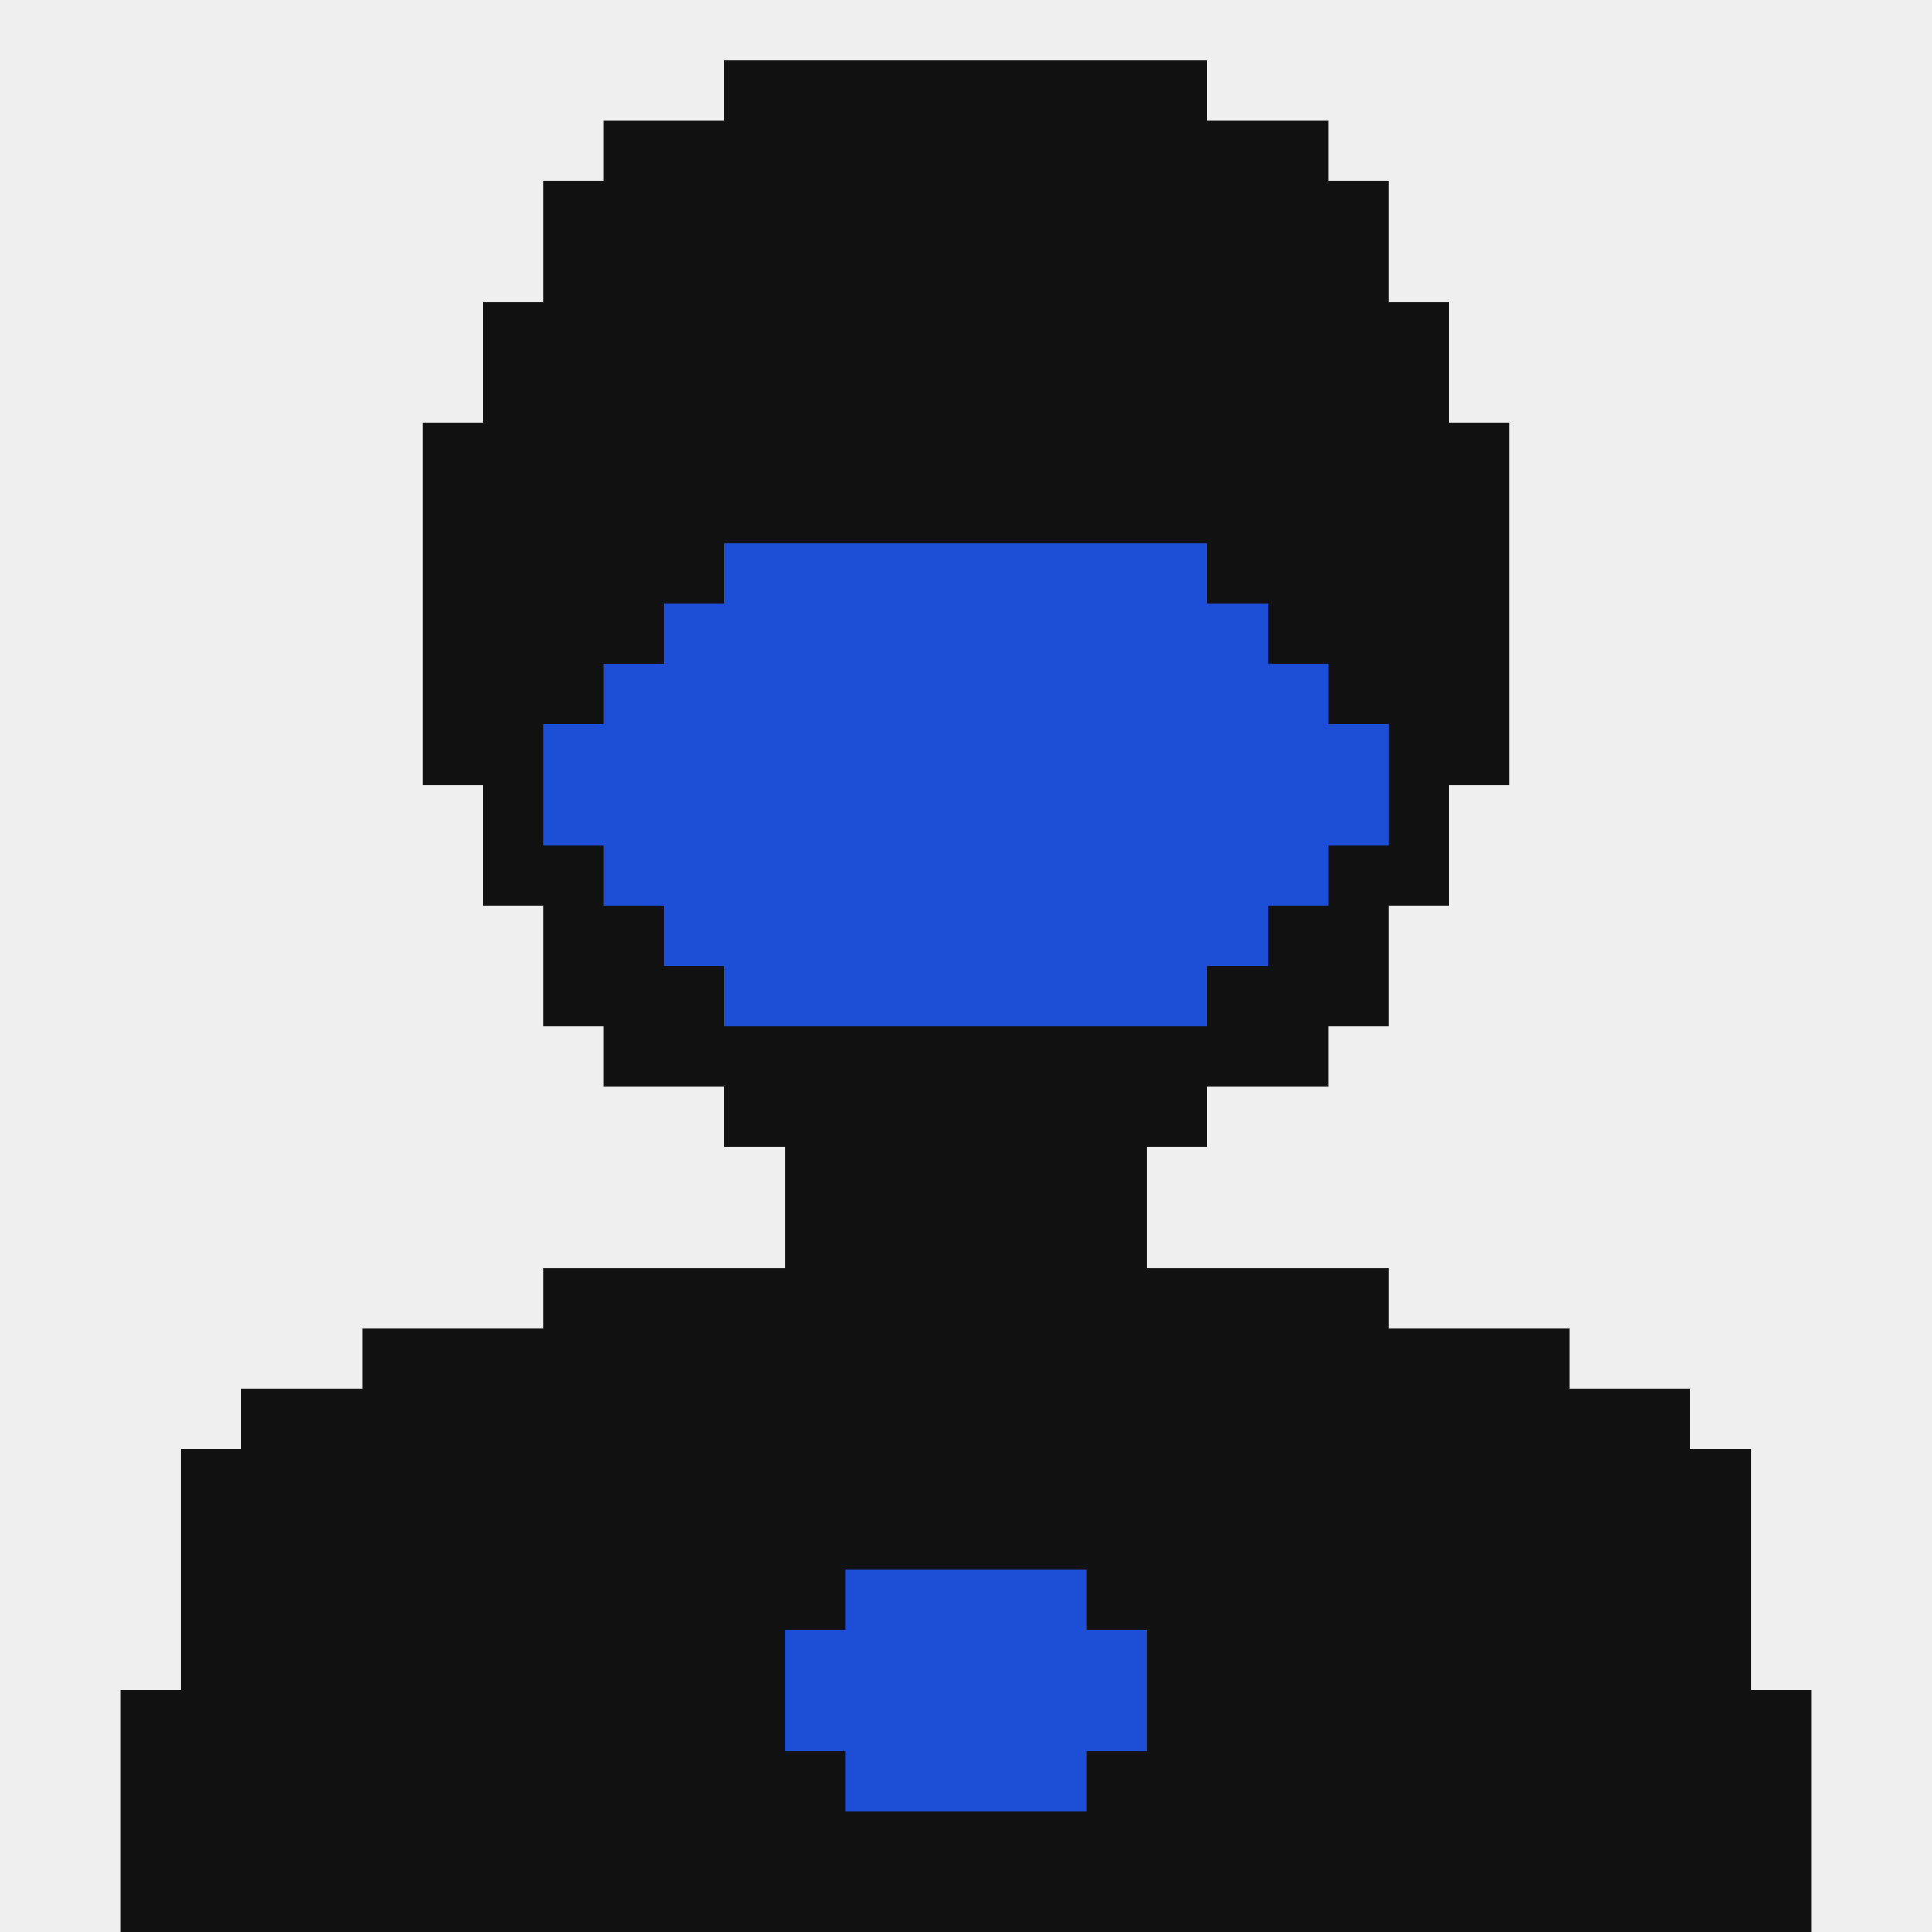
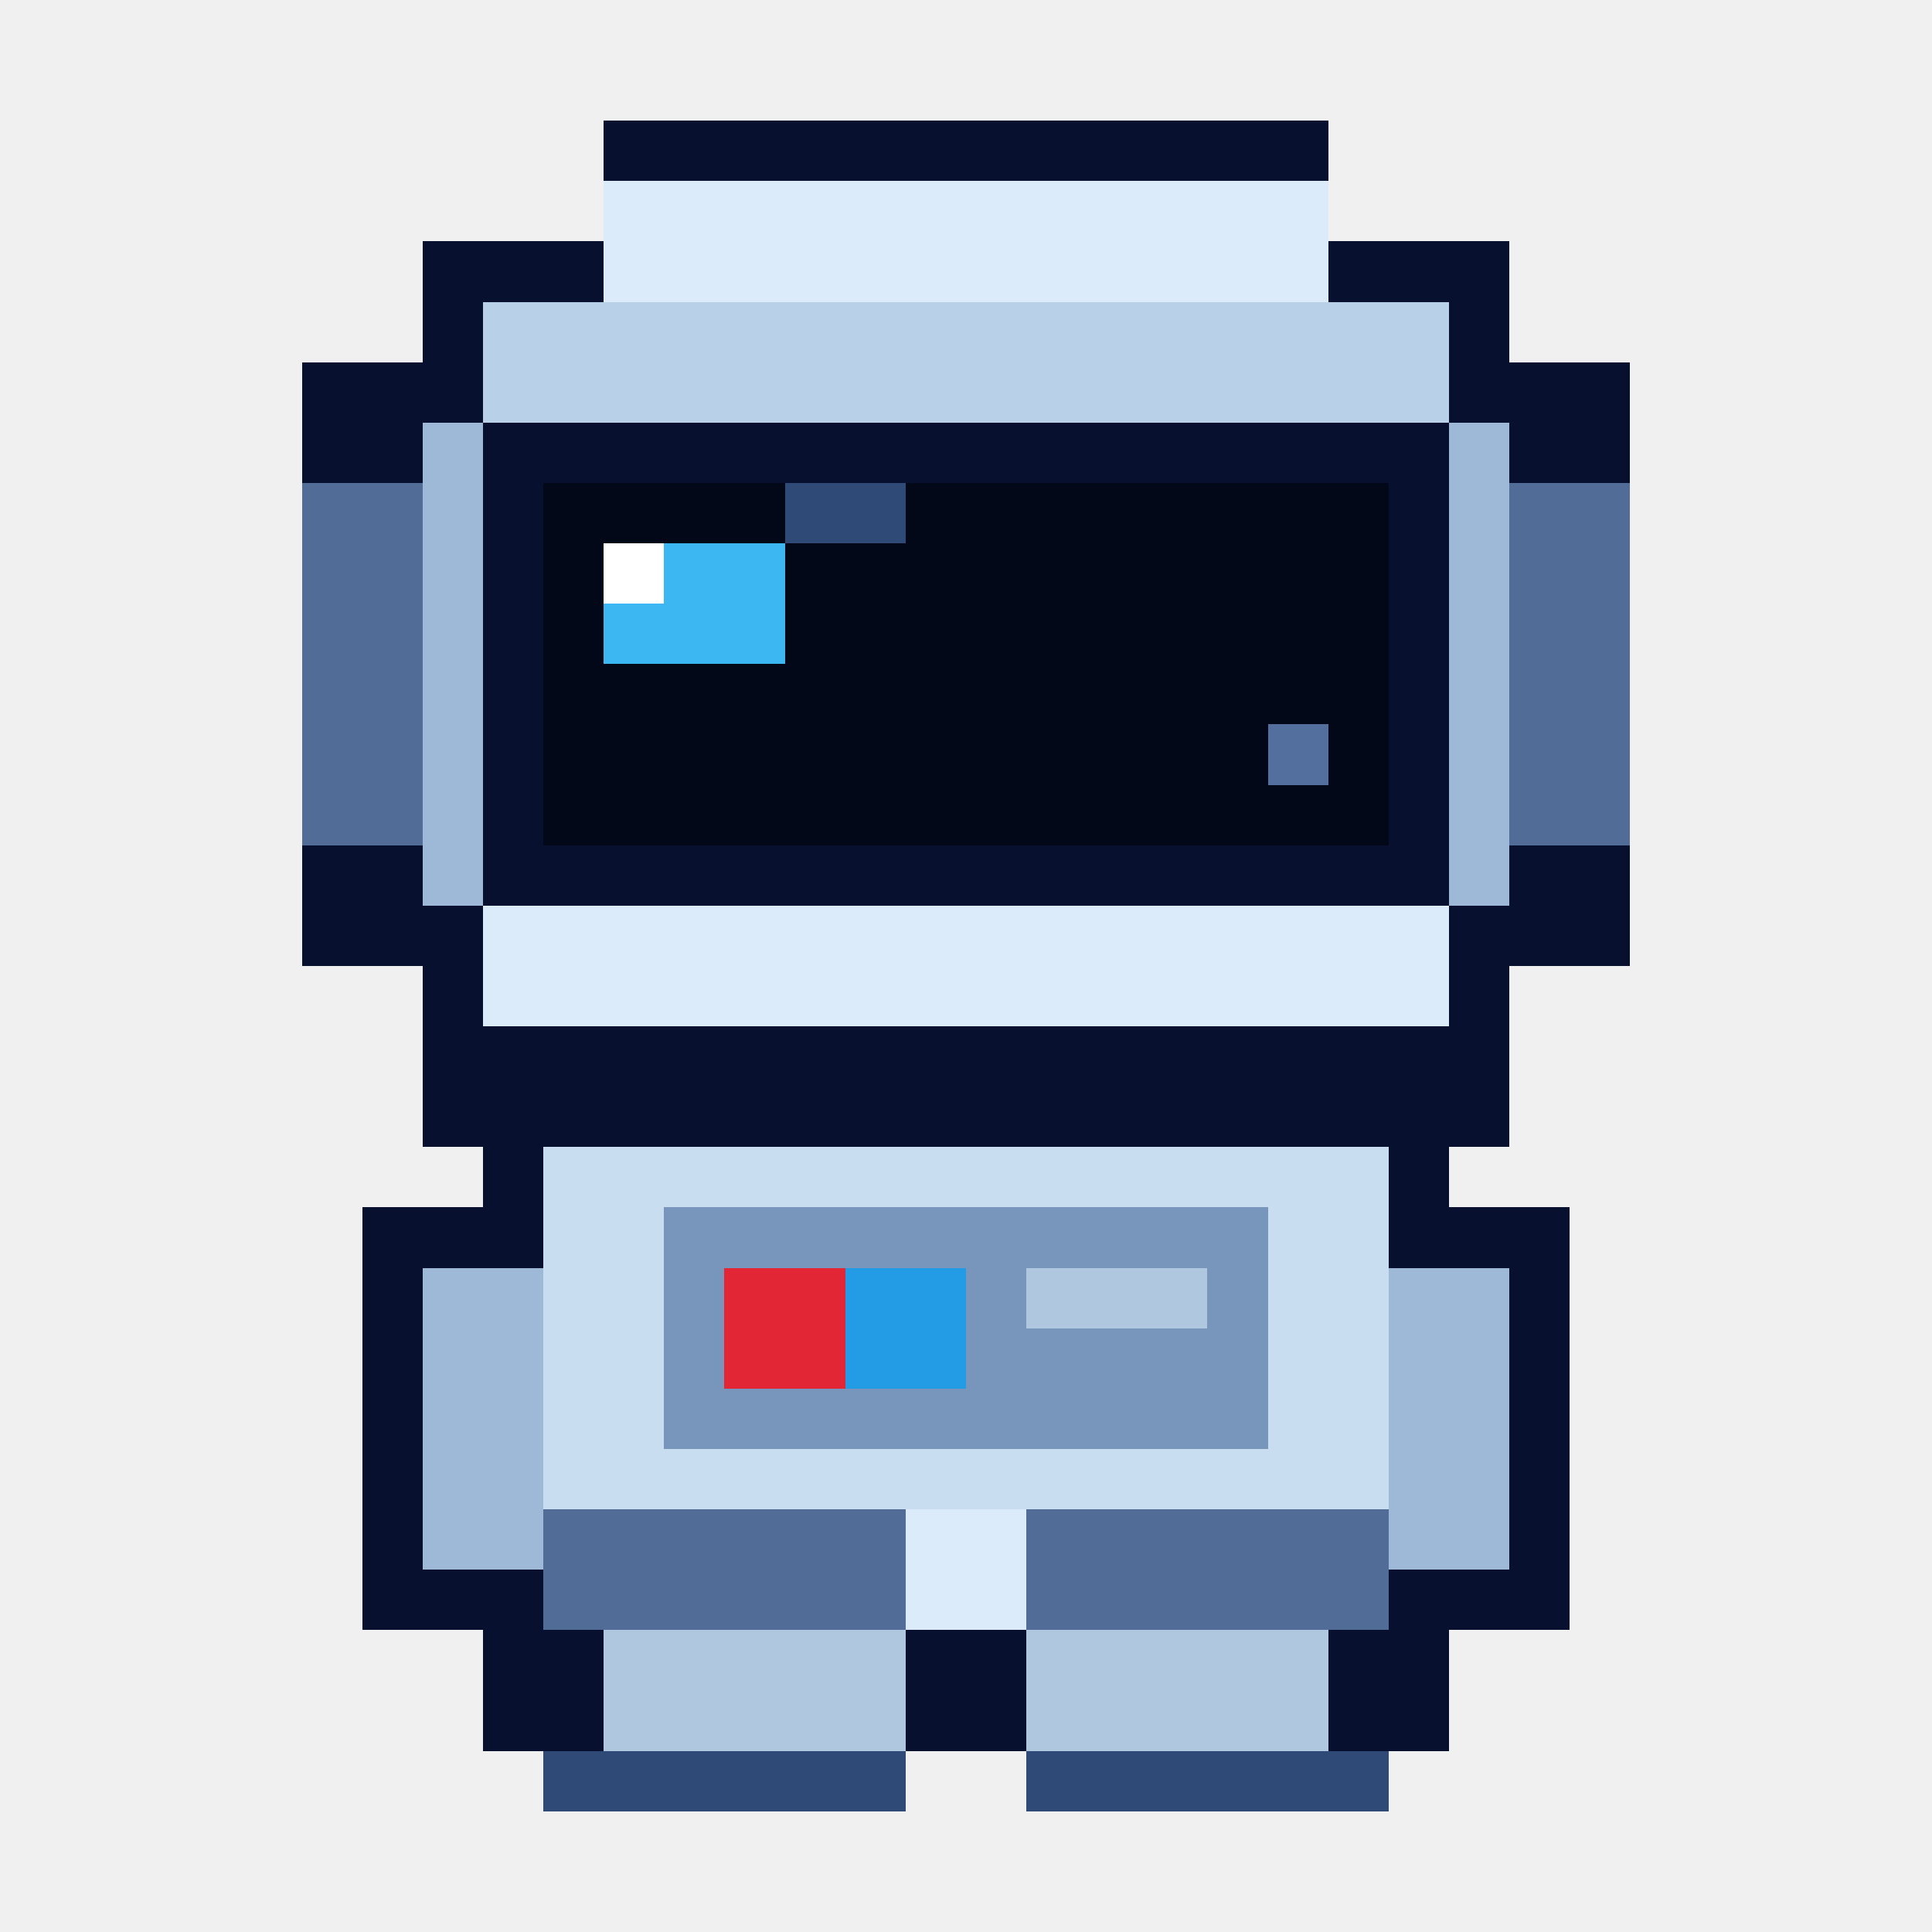
<svg xmlns="http://www.w3.org/2000/svg" viewBox="0 0 32 32" width="32" height="32" shape-rendering="crispEdges" role="img" aria-label="Órbita">
-   <rect x="12" y="1" width="1" height="1" fill="#111111" />
-   <rect x="13" y="1" width="1" height="1" fill="#111111" />
-   <rect x="14" y="1" width="1" height="1" fill="#111111" />
-   <rect x="15" y="1" width="1" height="1" fill="#111111" />
-   <rect x="16" y="1" width="1" height="1" fill="#111111" />
-   <rect x="17" y="1" width="1" height="1" fill="#111111" />
-   <rect x="18" y="1" width="1" height="1" fill="#111111" />
-   <rect x="19" y="1" width="1" height="1" fill="#111111" />
-   <rect x="10" y="2" width="1" height="1" fill="#111111" />
-   <rect x="11" y="2" width="1" height="1" fill="#111111" />
-   <rect x="12" y="2" width="1" height="1" fill="#111111" />
-   <rect x="13" y="2" width="1" height="1" fill="#111111" />
-   <rect x="14" y="2" width="1" height="1" fill="#111111" />
-   <rect x="15" y="2" width="1" height="1" fill="#111111" />
-   <rect x="16" y="2" width="1" height="1" fill="#111111" />
-   <rect x="17" y="2" width="1" height="1" fill="#111111" />
-   <rect x="18" y="2" width="1" height="1" fill="#111111" />
-   <rect x="19" y="2" width="1" height="1" fill="#111111" />
-   <rect x="20" y="2" width="1" height="1" fill="#111111" />
-   <rect x="21" y="2" width="1" height="1" fill="#111111" />
-   <rect x="9" y="3" width="1" height="1" fill="#111111" />
-   <rect x="10" y="3" width="1" height="1" fill="#111111" />
-   <rect x="11" y="3" width="1" height="1" fill="#111111" />
-   <rect x="12" y="3" width="1" height="1" fill="#111111" />
-   <rect x="13" y="3" width="1" height="1" fill="#111111" />
-   <rect x="14" y="3" width="1" height="1" fill="#111111" />
-   <rect x="15" y="3" width="1" height="1" fill="#111111" />
-   <rect x="16" y="3" width="1" height="1" fill="#111111" />
-   <rect x="17" y="3" width="1" height="1" fill="#111111" />
-   <rect x="18" y="3" width="1" height="1" fill="#111111" />
-   <rect x="19" y="3" width="1" height="1" fill="#111111" />
-   <rect x="20" y="3" width="1" height="1" fill="#111111" />
-   <rect x="21" y="3" width="1" height="1" fill="#111111" />
-   <rect x="22" y="3" width="1" height="1" fill="#111111" />
-   <rect x="9" y="4" width="1" height="1" fill="#111111" />
-   <rect x="10" y="4" width="1" height="1" fill="#111111" />
-   <rect x="11" y="4" width="1" height="1" fill="#111111" />
-   <rect x="12" y="4" width="1" height="1" fill="#111111" />
-   <rect x="13" y="4" width="1" height="1" fill="#111111" />
-   <rect x="14" y="4" width="1" height="1" fill="#111111" />
-   <rect x="15" y="4" width="1" height="1" fill="#111111" />
-   <rect x="16" y="4" width="1" height="1" fill="#111111" />
-   <rect x="17" y="4" width="1" height="1" fill="#111111" />
-   <rect x="18" y="4" width="1" height="1" fill="#111111" />
-   <rect x="19" y="4" width="1" height="1" fill="#111111" />
-   <rect x="20" y="4" width="1" height="1" fill="#111111" />
-   <rect x="21" y="4" width="1" height="1" fill="#111111" />
-   <rect x="22" y="4" width="1" height="1" fill="#111111" />
-   <rect x="8" y="5" width="1" height="1" fill="#111111" />
-   <rect x="9" y="5" width="1" height="1" fill="#111111" />
-   <rect x="10" y="5" width="1" height="1" fill="#111111" />
-   <rect x="11" y="5" width="1" height="1" fill="#111111" />
-   <rect x="12" y="5" width="1" height="1" fill="#111111" />
-   <rect x="13" y="5" width="1" height="1" fill="#111111" />
-   <rect x="14" y="5" width="1" height="1" fill="#111111" />
-   <rect x="15" y="5" width="1" height="1" fill="#111111" />
-   <rect x="16" y="5" width="1" height="1" fill="#111111" />
-   <rect x="17" y="5" width="1" height="1" fill="#111111" />
-   <rect x="18" y="5" width="1" height="1" fill="#111111" />
-   <rect x="19" y="5" width="1" height="1" fill="#111111" />
-   <rect x="20" y="5" width="1" height="1" fill="#111111" />
-   <rect x="21" y="5" width="1" height="1" fill="#111111" />
-   <rect x="22" y="5" width="1" height="1" fill="#111111" />
-   <rect x="23" y="5" width="1" height="1" fill="#111111" />
-   <rect x="8" y="6" width="1" height="1" fill="#111111" />
-   <rect x="9" y="6" width="1" height="1" fill="#111111" />
-   <rect x="10" y="6" width="1" height="1" fill="#111111" />
-   <rect x="11" y="6" width="1" height="1" fill="#111111" />
-   <rect x="12" y="6" width="1" height="1" fill="#111111" />
-   <rect x="13" y="6" width="1" height="1" fill="#111111" />
-   <rect x="14" y="6" width="1" height="1" fill="#111111" />
-   <rect x="15" y="6" width="1" height="1" fill="#111111" />
-   <rect x="16" y="6" width="1" height="1" fill="#111111" />
-   <rect x="17" y="6" width="1" height="1" fill="#111111" />
-   <rect x="18" y="6" width="1" height="1" fill="#111111" />
-   <rect x="19" y="6" width="1" height="1" fill="#111111" />
-   <rect x="20" y="6" width="1" height="1" fill="#111111" />
-   <rect x="21" y="6" width="1" height="1" fill="#111111" />
-   <rect x="22" y="6" width="1" height="1" fill="#111111" />
-   <rect x="23" y="6" width="1" height="1" fill="#111111" />
-   <rect x="7" y="7" width="1" height="1" fill="#111111" />
-   <rect x="8" y="7" width="1" height="1" fill="#111111" />
-   <rect x="9" y="7" width="1" height="1" fill="#111111" />
-   <rect x="10" y="7" width="1" height="1" fill="#111111" />
-   <rect x="11" y="7" width="1" height="1" fill="#111111" />
-   <rect x="12" y="7" width="1" height="1" fill="#111111" />
-   <rect x="13" y="7" width="1" height="1" fill="#111111" />
-   <rect x="14" y="7" width="1" height="1" fill="#111111" />
-   <rect x="15" y="7" width="1" height="1" fill="#111111" />
-   <rect x="16" y="7" width="1" height="1" fill="#111111" />
-   <rect x="17" y="7" width="1" height="1" fill="#111111" />
-   <rect x="18" y="7" width="1" height="1" fill="#111111" />
-   <rect x="19" y="7" width="1" height="1" fill="#111111" />
-   <rect x="20" y="7" width="1" height="1" fill="#111111" />
-   <rect x="21" y="7" width="1" height="1" fill="#111111" />
-   <rect x="22" y="7" width="1" height="1" fill="#111111" />
-   <rect x="23" y="7" width="1" height="1" fill="#111111" />
-   <rect x="24" y="7" width="1" height="1" fill="#111111" />
-   <rect x="7" y="8" width="1" height="1" fill="#111111" />
-   <rect x="8" y="8" width="1" height="1" fill="#111111" />
-   <rect x="9" y="8" width="1" height="1" fill="#111111" />
-   <rect x="10" y="8" width="1" height="1" fill="#111111" />
-   <rect x="11" y="8" width="1" height="1" fill="#111111" />
-   <rect x="12" y="8" width="1" height="1" fill="#111111" />
-   <rect x="13" y="8" width="1" height="1" fill="#111111" />
-   <rect x="14" y="8" width="1" height="1" fill="#111111" />
-   <rect x="15" y="8" width="1" height="1" fill="#111111" />
-   <rect x="16" y="8" width="1" height="1" fill="#111111" />
-   <rect x="17" y="8" width="1" height="1" fill="#111111" />
-   <rect x="18" y="8" width="1" height="1" fill="#111111" />
-   <rect x="19" y="8" width="1" height="1" fill="#111111" />
-   <rect x="20" y="8" width="1" height="1" fill="#111111" />
-   <rect x="21" y="8" width="1" height="1" fill="#111111" />
-   <rect x="22" y="8" width="1" height="1" fill="#111111" />
-   <rect x="23" y="8" width="1" height="1" fill="#111111" />
-   <rect x="24" y="8" width="1" height="1" fill="#111111" />
-   <rect x="7" y="9" width="1" height="1" fill="#111111" />
-   <rect x="8" y="9" width="1" height="1" fill="#111111" />
-   <rect x="9" y="9" width="1" height="1" fill="#111111" />
-   <rect x="10" y="9" width="1" height="1" fill="#111111" />
-   <rect x="11" y="9" width="1" height="1" fill="#111111" />
-   <rect x="12" y="9" width="1" height="1" fill="#1d4ed8" />
-   <rect x="13" y="9" width="1" height="1" fill="#1d4ed8" />
-   <rect x="14" y="9" width="1" height="1" fill="#1d4ed8" />
-   <rect x="15" y="9" width="1" height="1" fill="#1d4ed8" />
-   <rect x="16" y="9" width="1" height="1" fill="#1d4ed8" />
-   <rect x="17" y="9" width="1" height="1" fill="#1d4ed8" />
-   <rect x="18" y="9" width="1" height="1" fill="#1d4ed8" />
-   <rect x="19" y="9" width="1" height="1" fill="#1d4ed8" />
-   <rect x="20" y="9" width="1" height="1" fill="#111111" />
-   <rect x="21" y="9" width="1" height="1" fill="#111111" />
-   <rect x="22" y="9" width="1" height="1" fill="#111111" />
-   <rect x="23" y="9" width="1" height="1" fill="#111111" />
-   <rect x="24" y="9" width="1" height="1" fill="#111111" />
-   <rect x="7" y="10" width="1" height="1" fill="#111111" />
-   <rect x="8" y="10" width="1" height="1" fill="#111111" />
-   <rect x="9" y="10" width="1" height="1" fill="#111111" />
-   <rect x="10" y="10" width="1" height="1" fill="#111111" />
-   <rect x="11" y="10" width="1" height="1" fill="#1d4ed8" />
-   <rect x="12" y="10" width="1" height="1" fill="#1d4ed8" />
-   <rect x="13" y="10" width="1" height="1" fill="#1d4ed8" />
-   <rect x="14" y="10" width="1" height="1" fill="#1d4ed8" />
-   <rect x="15" y="10" width="1" height="1" fill="#1d4ed8" />
-   <rect x="16" y="10" width="1" height="1" fill="#1d4ed8" />
-   <rect x="17" y="10" width="1" height="1" fill="#1d4ed8" />
-   <rect x="18" y="10" width="1" height="1" fill="#1d4ed8" />
-   <rect x="19" y="10" width="1" height="1" fill="#1d4ed8" />
-   <rect x="20" y="10" width="1" height="1" fill="#1d4ed8" />
-   <rect x="21" y="10" width="1" height="1" fill="#111111" />
-   <rect x="22" y="10" width="1" height="1" fill="#111111" />
-   <rect x="23" y="10" width="1" height="1" fill="#111111" />
-   <rect x="24" y="10" width="1" height="1" fill="#111111" />
-   <rect x="7" y="11" width="1" height="1" fill="#111111" />
-   <rect x="8" y="11" width="1" height="1" fill="#111111" />
-   <rect x="9" y="11" width="1" height="1" fill="#111111" />
-   <rect x="10" y="11" width="1" height="1" fill="#1d4ed8" />
-   <rect x="11" y="11" width="1" height="1" fill="#1d4ed8" />
-   <rect x="12" y="11" width="1" height="1" fill="#1d4ed8" />
-   <rect x="13" y="11" width="1" height="1" fill="#1d4ed8" />
-   <rect x="14" y="11" width="1" height="1" fill="#1d4ed8" />
-   <rect x="15" y="11" width="1" height="1" fill="#1d4ed8" />
-   <rect x="16" y="11" width="1" height="1" fill="#1d4ed8" />
-   <rect x="17" y="11" width="1" height="1" fill="#1d4ed8" />
-   <rect x="18" y="11" width="1" height="1" fill="#1d4ed8" />
-   <rect x="19" y="11" width="1" height="1" fill="#1d4ed8" />
-   <rect x="20" y="11" width="1" height="1" fill="#1d4ed8" />
-   <rect x="21" y="11" width="1" height="1" fill="#1d4ed8" />
-   <rect x="22" y="11" width="1" height="1" fill="#111111" />
-   <rect x="23" y="11" width="1" height="1" fill="#111111" />
-   <rect x="24" y="11" width="1" height="1" fill="#111111" />
-   <rect x="7" y="12" width="1" height="1" fill="#111111" />
-   <rect x="8" y="12" width="1" height="1" fill="#111111" />
-   <rect x="9" y="12" width="1" height="1" fill="#1d4ed8" />
-   <rect x="10" y="12" width="1" height="1" fill="#1d4ed8" />
-   <rect x="11" y="12" width="1" height="1" fill="#1d4ed8" />
-   <rect x="12" y="12" width="1" height="1" fill="#1d4ed8" />
-   <rect x="13" y="12" width="1" height="1" fill="#1d4ed8" />
-   <rect x="14" y="12" width="1" height="1" fill="#1d4ed8" />
-   <rect x="15" y="12" width="1" height="1" fill="#1d4ed8" />
-   <rect x="16" y="12" width="1" height="1" fill="#1d4ed8" />
-   <rect x="17" y="12" width="1" height="1" fill="#1d4ed8" />
-   <rect x="18" y="12" width="1" height="1" fill="#1d4ed8" />
-   <rect x="19" y="12" width="1" height="1" fill="#1d4ed8" />
-   <rect x="20" y="12" width="1" height="1" fill="#1d4ed8" />
-   <rect x="21" y="12" width="1" height="1" fill="#1d4ed8" />
-   <rect x="22" y="12" width="1" height="1" fill="#1d4ed8" />
-   <rect x="23" y="12" width="1" height="1" fill="#111111" />
-   <rect x="24" y="12" width="1" height="1" fill="#111111" />
-   <rect x="8" y="13" width="1" height="1" fill="#111111" />
-   <rect x="9" y="13" width="1" height="1" fill="#1d4ed8" />
-   <rect x="10" y="13" width="1" height="1" fill="#1d4ed8" />
-   <rect x="11" y="13" width="1" height="1" fill="#1d4ed8" />
-   <rect x="12" y="13" width="1" height="1" fill="#1d4ed8" />
-   <rect x="13" y="13" width="1" height="1" fill="#1d4ed8" />
-   <rect x="14" y="13" width="1" height="1" fill="#1d4ed8" />
-   <rect x="15" y="13" width="1" height="1" fill="#1d4ed8" />
-   <rect x="16" y="13" width="1" height="1" fill="#1d4ed8" />
-   <rect x="17" y="13" width="1" height="1" fill="#1d4ed8" />
-   <rect x="18" y="13" width="1" height="1" fill="#1d4ed8" />
-   <rect x="19" y="13" width="1" height="1" fill="#1d4ed8" />
-   <rect x="20" y="13" width="1" height="1" fill="#1d4ed8" />
-   <rect x="21" y="13" width="1" height="1" fill="#1d4ed8" />
-   <rect x="22" y="13" width="1" height="1" fill="#1d4ed8" />
-   <rect x="23" y="13" width="1" height="1" fill="#111111" />
-   <rect x="8" y="14" width="1" height="1" fill="#111111" />
-   <rect x="9" y="14" width="1" height="1" fill="#111111" />
-   <rect x="10" y="14" width="1" height="1" fill="#1d4ed8" />
-   <rect x="11" y="14" width="1" height="1" fill="#1d4ed8" />
-   <rect x="12" y="14" width="1" height="1" fill="#1d4ed8" />
-   <rect x="13" y="14" width="1" height="1" fill="#1d4ed8" />
-   <rect x="14" y="14" width="1" height="1" fill="#1d4ed8" />
-   <rect x="15" y="14" width="1" height="1" fill="#1d4ed8" />
-   <rect x="16" y="14" width="1" height="1" fill="#1d4ed8" />
-   <rect x="17" y="14" width="1" height="1" fill="#1d4ed8" />
-   <rect x="18" y="14" width="1" height="1" fill="#1d4ed8" />
-   <rect x="19" y="14" width="1" height="1" fill="#1d4ed8" />
-   <rect x="20" y="14" width="1" height="1" fill="#1d4ed8" />
-   <rect x="21" y="14" width="1" height="1" fill="#1d4ed8" />
-   <rect x="22" y="14" width="1" height="1" fill="#111111" />
-   <rect x="23" y="14" width="1" height="1" fill="#111111" />
-   <rect x="9" y="15" width="1" height="1" fill="#111111" />
-   <rect x="10" y="15" width="1" height="1" fill="#111111" />
-   <rect x="11" y="15" width="1" height="1" fill="#1d4ed8" />
-   <rect x="12" y="15" width="1" height="1" fill="#1d4ed8" />
-   <rect x="13" y="15" width="1" height="1" fill="#1d4ed8" />
-   <rect x="14" y="15" width="1" height="1" fill="#1d4ed8" />
-   <rect x="15" y="15" width="1" height="1" fill="#1d4ed8" />
-   <rect x="16" y="15" width="1" height="1" fill="#1d4ed8" />
-   <rect x="17" y="15" width="1" height="1" fill="#1d4ed8" />
-   <rect x="18" y="15" width="1" height="1" fill="#1d4ed8" />
-   <rect x="19" y="15" width="1" height="1" fill="#1d4ed8" />
-   <rect x="20" y="15" width="1" height="1" fill="#1d4ed8" />
-   <rect x="21" y="15" width="1" height="1" fill="#111111" />
-   <rect x="22" y="15" width="1" height="1" fill="#111111" />
-   <rect x="9" y="16" width="1" height="1" fill="#111111" />
-   <rect x="10" y="16" width="1" height="1" fill="#111111" />
-   <rect x="11" y="16" width="1" height="1" fill="#111111" />
-   <rect x="12" y="16" width="1" height="1" fill="#1d4ed8" />
-   <rect x="13" y="16" width="1" height="1" fill="#1d4ed8" />
-   <rect x="14" y="16" width="1" height="1" fill="#1d4ed8" />
-   <rect x="15" y="16" width="1" height="1" fill="#1d4ed8" />
-   <rect x="16" y="16" width="1" height="1" fill="#1d4ed8" />
-   <rect x="17" y="16" width="1" height="1" fill="#1d4ed8" />
-   <rect x="18" y="16" width="1" height="1" fill="#1d4ed8" />
-   <rect x="19" y="16" width="1" height="1" fill="#1d4ed8" />
-   <rect x="20" y="16" width="1" height="1" fill="#111111" />
-   <rect x="21" y="16" width="1" height="1" fill="#111111" />
-   <rect x="22" y="16" width="1" height="1" fill="#111111" />
-   <rect x="10" y="17" width="1" height="1" fill="#111111" />
-   <rect x="11" y="17" width="1" height="1" fill="#111111" />
-   <rect x="12" y="17" width="1" height="1" fill="#111111" />
-   <rect x="13" y="17" width="1" height="1" fill="#111111" />
-   <rect x="14" y="17" width="1" height="1" fill="#111111" />
-   <rect x="15" y="17" width="1" height="1" fill="#111111" />
-   <rect x="16" y="17" width="1" height="1" fill="#111111" />
-   <rect x="17" y="17" width="1" height="1" fill="#111111" />
-   <rect x="18" y="17" width="1" height="1" fill="#111111" />
-   <rect x="19" y="17" width="1" height="1" fill="#111111" />
-   <rect x="20" y="17" width="1" height="1" fill="#111111" />
-   <rect x="21" y="17" width="1" height="1" fill="#111111" />
-   <rect x="12" y="18" width="1" height="1" fill="#111111" />
-   <rect x="13" y="18" width="1" height="1" fill="#111111" />
-   <rect x="14" y="18" width="1" height="1" fill="#111111" />
-   <rect x="15" y="18" width="1" height="1" fill="#111111" />
-   <rect x="16" y="18" width="1" height="1" fill="#111111" />
-   <rect x="17" y="18" width="1" height="1" fill="#111111" />
-   <rect x="18" y="18" width="1" height="1" fill="#111111" />
-   <rect x="19" y="18" width="1" height="1" fill="#111111" />
-   <rect x="13" y="19" width="1" height="1" fill="#111111" />
-   <rect x="14" y="19" width="1" height="1" fill="#111111" />
-   <rect x="15" y="19" width="1" height="1" fill="#111111" />
-   <rect x="16" y="19" width="1" height="1" fill="#111111" />
-   <rect x="17" y="19" width="1" height="1" fill="#111111" />
-   <rect x="18" y="19" width="1" height="1" fill="#111111" />
-   <rect x="13" y="20" width="1" height="1" fill="#111111" />
-   <rect x="14" y="20" width="1" height="1" fill="#111111" />
-   <rect x="15" y="20" width="1" height="1" fill="#111111" />
-   <rect x="16" y="20" width="1" height="1" fill="#111111" />
-   <rect x="17" y="20" width="1" height="1" fill="#111111" />
-   <rect x="18" y="20" width="1" height="1" fill="#111111" />
-   <rect x="9" y="21" width="1" height="1" fill="#111111" />
-   <rect x="10" y="21" width="1" height="1" fill="#111111" />
-   <rect x="11" y="21" width="1" height="1" fill="#111111" />
-   <rect x="12" y="21" width="1" height="1" fill="#111111" />
-   <rect x="13" y="21" width="1" height="1" fill="#111111" />
-   <rect x="14" y="21" width="1" height="1" fill="#111111" />
-   <rect x="15" y="21" width="1" height="1" fill="#111111" />
-   <rect x="16" y="21" width="1" height="1" fill="#111111" />
-   <rect x="17" y="21" width="1" height="1" fill="#111111" />
-   <rect x="18" y="21" width="1" height="1" fill="#111111" />
-   <rect x="19" y="21" width="1" height="1" fill="#111111" />
-   <rect x="20" y="21" width="1" height="1" fill="#111111" />
-   <rect x="21" y="21" width="1" height="1" fill="#111111" />
-   <rect x="22" y="21" width="1" height="1" fill="#111111" />
-   <rect x="6" y="22" width="1" height="1" fill="#111111" />
-   <rect x="7" y="22" width="1" height="1" fill="#111111" />
-   <rect x="8" y="22" width="1" height="1" fill="#111111" />
-   <rect x="9" y="22" width="1" height="1" fill="#111111" />
-   <rect x="10" y="22" width="1" height="1" fill="#111111" />
-   <rect x="11" y="22" width="1" height="1" fill="#111111" />
-   <rect x="12" y="22" width="1" height="1" fill="#111111" />
-   <rect x="13" y="22" width="1" height="1" fill="#111111" />
-   <rect x="14" y="22" width="1" height="1" fill="#111111" />
-   <rect x="15" y="22" width="1" height="1" fill="#111111" />
-   <rect x="16" y="22" width="1" height="1" fill="#111111" />
-   <rect x="17" y="22" width="1" height="1" fill="#111111" />
-   <rect x="18" y="22" width="1" height="1" fill="#111111" />
-   <rect x="19" y="22" width="1" height="1" fill="#111111" />
-   <rect x="20" y="22" width="1" height="1" fill="#111111" />
-   <rect x="21" y="22" width="1" height="1" fill="#111111" />
-   <rect x="22" y="22" width="1" height="1" fill="#111111" />
-   <rect x="23" y="22" width="1" height="1" fill="#111111" />
-   <rect x="24" y="22" width="1" height="1" fill="#111111" />
-   <rect x="25" y="22" width="1" height="1" fill="#111111" />
-   <rect x="4" y="23" width="1" height="1" fill="#111111" />
-   <rect x="5" y="23" width="1" height="1" fill="#111111" />
-   <rect x="6" y="23" width="1" height="1" fill="#111111" />
-   <rect x="7" y="23" width="1" height="1" fill="#111111" />
-   <rect x="8" y="23" width="1" height="1" fill="#111111" />
-   <rect x="9" y="23" width="1" height="1" fill="#111111" />
-   <rect x="10" y="23" width="1" height="1" fill="#111111" />
-   <rect x="11" y="23" width="1" height="1" fill="#111111" />
-   <rect x="12" y="23" width="1" height="1" fill="#111111" />
-   <rect x="13" y="23" width="1" height="1" fill="#111111" />
-   <rect x="14" y="23" width="1" height="1" fill="#111111" />
-   <rect x="15" y="23" width="1" height="1" fill="#111111" />
-   <rect x="16" y="23" width="1" height="1" fill="#111111" />
-   <rect x="17" y="23" width="1" height="1" fill="#111111" />
-   <rect x="18" y="23" width="1" height="1" fill="#111111" />
-   <rect x="19" y="23" width="1" height="1" fill="#111111" />
-   <rect x="20" y="23" width="1" height="1" fill="#111111" />
-   <rect x="21" y="23" width="1" height="1" fill="#111111" />
-   <rect x="22" y="23" width="1" height="1" fill="#111111" />
-   <rect x="23" y="23" width="1" height="1" fill="#111111" />
-   <rect x="24" y="23" width="1" height="1" fill="#111111" />
-   <rect x="25" y="23" width="1" height="1" fill="#111111" />
-   <rect x="26" y="23" width="1" height="1" fill="#111111" />
-   <rect x="27" y="23" width="1" height="1" fill="#111111" />
-   <rect x="3" y="24" width="1" height="1" fill="#111111" />
-   <rect x="4" y="24" width="1" height="1" fill="#111111" />
-   <rect x="5" y="24" width="1" height="1" fill="#111111" />
-   <rect x="6" y="24" width="1" height="1" fill="#111111" />
-   <rect x="7" y="24" width="1" height="1" fill="#111111" />
-   <rect x="8" y="24" width="1" height="1" fill="#111111" />
-   <rect x="9" y="24" width="1" height="1" fill="#111111" />
-   <rect x="10" y="24" width="1" height="1" fill="#111111" />
-   <rect x="11" y="24" width="1" height="1" fill="#111111" />
-   <rect x="12" y="24" width="1" height="1" fill="#111111" />
-   <rect x="13" y="24" width="1" height="1" fill="#111111" />
-   <rect x="14" y="24" width="1" height="1" fill="#111111" />
-   <rect x="15" y="24" width="1" height="1" fill="#111111" />
-   <rect x="16" y="24" width="1" height="1" fill="#111111" />
-   <rect x="17" y="24" width="1" height="1" fill="#111111" />
-   <rect x="18" y="24" width="1" height="1" fill="#111111" />
-   <rect x="19" y="24" width="1" height="1" fill="#111111" />
-   <rect x="20" y="24" width="1" height="1" fill="#111111" />
-   <rect x="21" y="24" width="1" height="1" fill="#111111" />
-   <rect x="22" y="24" width="1" height="1" fill="#111111" />
-   <rect x="23" y="24" width="1" height="1" fill="#111111" />
-   <rect x="24" y="24" width="1" height="1" fill="#111111" />
-   <rect x="25" y="24" width="1" height="1" fill="#111111" />
-   <rect x="26" y="24" width="1" height="1" fill="#111111" />
-   <rect x="27" y="24" width="1" height="1" fill="#111111" />
-   <rect x="28" y="24" width="1" height="1" fill="#111111" />
-   <rect x="3" y="25" width="1" height="1" fill="#111111" />
-   <rect x="4" y="25" width="1" height="1" fill="#111111" />
-   <rect x="5" y="25" width="1" height="1" fill="#111111" />
-   <rect x="6" y="25" width="1" height="1" fill="#111111" />
-   <rect x="7" y="25" width="1" height="1" fill="#111111" />
-   <rect x="8" y="25" width="1" height="1" fill="#111111" />
-   <rect x="9" y="25" width="1" height="1" fill="#111111" />
-   <rect x="10" y="25" width="1" height="1" fill="#111111" />
-   <rect x="11" y="25" width="1" height="1" fill="#111111" />
-   <rect x="12" y="25" width="1" height="1" fill="#111111" />
-   <rect x="13" y="25" width="1" height="1" fill="#111111" />
-   <rect x="14" y="25" width="1" height="1" fill="#111111" />
-   <rect x="15" y="25" width="1" height="1" fill="#111111" />
-   <rect x="16" y="25" width="1" height="1" fill="#111111" />
-   <rect x="17" y="25" width="1" height="1" fill="#111111" />
-   <rect x="18" y="25" width="1" height="1" fill="#111111" />
-   <rect x="19" y="25" width="1" height="1" fill="#111111" />
-   <rect x="20" y="25" width="1" height="1" fill="#111111" />
-   <rect x="21" y="25" width="1" height="1" fill="#111111" />
-   <rect x="22" y="25" width="1" height="1" fill="#111111" />
-   <rect x="23" y="25" width="1" height="1" fill="#111111" />
-   <rect x="24" y="25" width="1" height="1" fill="#111111" />
-   <rect x="25" y="25" width="1" height="1" fill="#111111" />
-   <rect x="26" y="25" width="1" height="1" fill="#111111" />
-   <rect x="27" y="25" width="1" height="1" fill="#111111" />
-   <rect x="28" y="25" width="1" height="1" fill="#111111" />
-   <rect x="3" y="26" width="1" height="1" fill="#111111" />
-   <rect x="4" y="26" width="1" height="1" fill="#111111" />
-   <rect x="5" y="26" width="1" height="1" fill="#111111" />
-   <rect x="6" y="26" width="1" height="1" fill="#111111" />
-   <rect x="7" y="26" width="1" height="1" fill="#111111" />
-   <rect x="8" y="26" width="1" height="1" fill="#111111" />
-   <rect x="9" y="26" width="1" height="1" fill="#111111" />
-   <rect x="10" y="26" width="1" height="1" fill="#111111" />
-   <rect x="11" y="26" width="1" height="1" fill="#111111" />
-   <rect x="12" y="26" width="1" height="1" fill="#111111" />
-   <rect x="13" y="26" width="1" height="1" fill="#111111" />
-   <rect x="14" y="26" width="1" height="1" fill="#1d4ed8" />
-   <rect x="15" y="26" width="1" height="1" fill="#1d4ed8" />
-   <rect x="16" y="26" width="1" height="1" fill="#1d4ed8" />
-   <rect x="17" y="26" width="1" height="1" fill="#1d4ed8" />
-   <rect x="18" y="26" width="1" height="1" fill="#111111" />
-   <rect x="19" y="26" width="1" height="1" fill="#111111" />
-   <rect x="20" y="26" width="1" height="1" fill="#111111" />
-   <rect x="21" y="26" width="1" height="1" fill="#111111" />
-   <rect x="22" y="26" width="1" height="1" fill="#111111" />
-   <rect x="23" y="26" width="1" height="1" fill="#111111" />
-   <rect x="24" y="26" width="1" height="1" fill="#111111" />
-   <rect x="25" y="26" width="1" height="1" fill="#111111" />
-   <rect x="26" y="26" width="1" height="1" fill="#111111" />
-   <rect x="27" y="26" width="1" height="1" fill="#111111" />
-   <rect x="28" y="26" width="1" height="1" fill="#111111" />
-   <rect x="3" y="27" width="1" height="1" fill="#111111" />
-   <rect x="4" y="27" width="1" height="1" fill="#111111" />
-   <rect x="5" y="27" width="1" height="1" fill="#111111" />
-   <rect x="6" y="27" width="1" height="1" fill="#111111" />
-   <rect x="7" y="27" width="1" height="1" fill="#111111" />
-   <rect x="8" y="27" width="1" height="1" fill="#111111" />
-   <rect x="9" y="27" width="1" height="1" fill="#111111" />
-   <rect x="10" y="27" width="1" height="1" fill="#111111" />
-   <rect x="11" y="27" width="1" height="1" fill="#111111" />
-   <rect x="12" y="27" width="1" height="1" fill="#111111" />
-   <rect x="13" y="27" width="1" height="1" fill="#1d4ed8" />
-   <rect x="14" y="27" width="1" height="1" fill="#1d4ed8" />
-   <rect x="15" y="27" width="1" height="1" fill="#1d4ed8" />
-   <rect x="16" y="27" width="1" height="1" fill="#1d4ed8" />
-   <rect x="17" y="27" width="1" height="1" fill="#1d4ed8" />
-   <rect x="18" y="27" width="1" height="1" fill="#1d4ed8" />
-   <rect x="19" y="27" width="1" height="1" fill="#111111" />
-   <rect x="20" y="27" width="1" height="1" fill="#111111" />
-   <rect x="21" y="27" width="1" height="1" fill="#111111" />
-   <rect x="22" y="27" width="1" height="1" fill="#111111" />
-   <rect x="23" y="27" width="1" height="1" fill="#111111" />
-   <rect x="24" y="27" width="1" height="1" fill="#111111" />
-   <rect x="25" y="27" width="1" height="1" fill="#111111" />
-   <rect x="26" y="27" width="1" height="1" fill="#111111" />
-   <rect x="27" y="27" width="1" height="1" fill="#111111" />
-   <rect x="28" y="27" width="1" height="1" fill="#111111" />
-   <rect x="2" y="28" width="1" height="1" fill="#111111" />
-   <rect x="3" y="28" width="1" height="1" fill="#111111" />
-   <rect x="4" y="28" width="1" height="1" fill="#111111" />
-   <rect x="5" y="28" width="1" height="1" fill="#111111" />
-   <rect x="6" y="28" width="1" height="1" fill="#111111" />
-   <rect x="7" y="28" width="1" height="1" fill="#111111" />
-   <rect x="8" y="28" width="1" height="1" fill="#111111" />
-   <rect x="9" y="28" width="1" height="1" fill="#111111" />
-   <rect x="10" y="28" width="1" height="1" fill="#111111" />
-   <rect x="11" y="28" width="1" height="1" fill="#111111" />
-   <rect x="12" y="28" width="1" height="1" fill="#111111" />
-   <rect x="13" y="28" width="1" height="1" fill="#1d4ed8" />
-   <rect x="14" y="28" width="1" height="1" fill="#1d4ed8" />
-   <rect x="15" y="28" width="1" height="1" fill="#1d4ed8" />
-   <rect x="16" y="28" width="1" height="1" fill="#1d4ed8" />
-   <rect x="17" y="28" width="1" height="1" fill="#1d4ed8" />
-   <rect x="18" y="28" width="1" height="1" fill="#1d4ed8" />
-   <rect x="19" y="28" width="1" height="1" fill="#111111" />
-   <rect x="20" y="28" width="1" height="1" fill="#111111" />
-   <rect x="21" y="28" width="1" height="1" fill="#111111" />
-   <rect x="22" y="28" width="1" height="1" fill="#111111" />
-   <rect x="23" y="28" width="1" height="1" fill="#111111" />
-   <rect x="24" y="28" width="1" height="1" fill="#111111" />
-   <rect x="25" y="28" width="1" height="1" fill="#111111" />
-   <rect x="26" y="28" width="1" height="1" fill="#111111" />
-   <rect x="27" y="28" width="1" height="1" fill="#111111" />
-   <rect x="28" y="28" width="1" height="1" fill="#111111" />
-   <rect x="29" y="28" width="1" height="1" fill="#111111" />
-   <rect x="2" y="29" width="1" height="1" fill="#111111" />
-   <rect x="3" y="29" width="1" height="1" fill="#111111" />
-   <rect x="4" y="29" width="1" height="1" fill="#111111" />
-   <rect x="5" y="29" width="1" height="1" fill="#111111" />
-   <rect x="6" y="29" width="1" height="1" fill="#111111" />
-   <rect x="7" y="29" width="1" height="1" fill="#111111" />
-   <rect x="8" y="29" width="1" height="1" fill="#111111" />
-   <rect x="9" y="29" width="1" height="1" fill="#111111" />
-   <rect x="10" y="29" width="1" height="1" fill="#111111" />
-   <rect x="11" y="29" width="1" height="1" fill="#111111" />
-   <rect x="12" y="29" width="1" height="1" fill="#111111" />
-   <rect x="13" y="29" width="1" height="1" fill="#111111" />
-   <rect x="14" y="29" width="1" height="1" fill="#1d4ed8" />
-   <rect x="15" y="29" width="1" height="1" fill="#1d4ed8" />
-   <rect x="16" y="29" width="1" height="1" fill="#1d4ed8" />
-   <rect x="17" y="29" width="1" height="1" fill="#1d4ed8" />
-   <rect x="18" y="29" width="1" height="1" fill="#111111" />
-   <rect x="19" y="29" width="1" height="1" fill="#111111" />
-   <rect x="20" y="29" width="1" height="1" fill="#111111" />
-   <rect x="21" y="29" width="1" height="1" fill="#111111" />
-   <rect x="22" y="29" width="1" height="1" fill="#111111" />
-   <rect x="23" y="29" width="1" height="1" fill="#111111" />
-   <rect x="24" y="29" width="1" height="1" fill="#111111" />
-   <rect x="25" y="29" width="1" height="1" fill="#111111" />
-   <rect x="26" y="29" width="1" height="1" fill="#111111" />
-   <rect x="27" y="29" width="1" height="1" fill="#111111" />
-   <rect x="28" y="29" width="1" height="1" fill="#111111" />
-   <rect x="29" y="29" width="1" height="1" fill="#111111" />
-   <rect x="2" y="30" width="1" height="1" fill="#111111" />
-   <rect x="3" y="30" width="1" height="1" fill="#111111" />
-   <rect x="4" y="30" width="1" height="1" fill="#111111" />
-   <rect x="5" y="30" width="1" height="1" fill="#111111" />
-   <rect x="6" y="30" width="1" height="1" fill="#111111" />
-   <rect x="7" y="30" width="1" height="1" fill="#111111" />
-   <rect x="8" y="30" width="1" height="1" fill="#111111" />
-   <rect x="9" y="30" width="1" height="1" fill="#111111" />
-   <rect x="10" y="30" width="1" height="1" fill="#111111" />
-   <rect x="11" y="30" width="1" height="1" fill="#111111" />
-   <rect x="12" y="30" width="1" height="1" fill="#111111" />
-   <rect x="13" y="30" width="1" height="1" fill="#111111" />
-   <rect x="14" y="30" width="1" height="1" fill="#111111" />
-   <rect x="15" y="30" width="1" height="1" fill="#111111" />
-   <rect x="16" y="30" width="1" height="1" fill="#111111" />
-   <rect x="17" y="30" width="1" height="1" fill="#111111" />
-   <rect x="18" y="30" width="1" height="1" fill="#111111" />
-   <rect x="19" y="30" width="1" height="1" fill="#111111" />
-   <rect x="20" y="30" width="1" height="1" fill="#111111" />
-   <rect x="21" y="30" width="1" height="1" fill="#111111" />
-   <rect x="22" y="30" width="1" height="1" fill="#111111" />
-   <rect x="23" y="30" width="1" height="1" fill="#111111" />
-   <rect x="24" y="30" width="1" height="1" fill="#111111" />
-   <rect x="25" y="30" width="1" height="1" fill="#111111" />
-   <rect x="26" y="30" width="1" height="1" fill="#111111" />
-   <rect x="27" y="30" width="1" height="1" fill="#111111" />
-   <rect x="28" y="30" width="1" height="1" fill="#111111" />
-   <rect x="29" y="30" width="1" height="1" fill="#111111" />
-   <rect x="2" y="31" width="1" height="1" fill="#111111" />
-   <rect x="3" y="31" width="1" height="1" fill="#111111" />
-   <rect x="4" y="31" width="1" height="1" fill="#111111" />
-   <rect x="5" y="31" width="1" height="1" fill="#111111" />
-   <rect x="6" y="31" width="1" height="1" fill="#111111" />
-   <rect x="7" y="31" width="1" height="1" fill="#111111" />
-   <rect x="8" y="31" width="1" height="1" fill="#111111" />
-   <rect x="9" y="31" width="1" height="1" fill="#111111" />
-   <rect x="10" y="31" width="1" height="1" fill="#111111" />
-   <rect x="11" y="31" width="1" height="1" fill="#111111" />
-   <rect x="12" y="31" width="1" height="1" fill="#111111" />
-   <rect x="13" y="31" width="1" height="1" fill="#111111" />
-   <rect x="14" y="31" width="1" height="1" fill="#111111" />
-   <rect x="15" y="31" width="1" height="1" fill="#111111" />
-   <rect x="16" y="31" width="1" height="1" fill="#111111" />
-   <rect x="17" y="31" width="1" height="1" fill="#111111" />
-   <rect x="18" y="31" width="1" height="1" fill="#111111" />
-   <rect x="19" y="31" width="1" height="1" fill="#111111" />
-   <rect x="20" y="31" width="1" height="1" fill="#111111" />
-   <rect x="21" y="31" width="1" height="1" fill="#111111" />
-   <rect x="22" y="31" width="1" height="1" fill="#111111" />
-   <rect x="23" y="31" width="1" height="1" fill="#111111" />
-   <rect x="24" y="31" width="1" height="1" fill="#111111" />
-   <rect x="25" y="31" width="1" height="1" fill="#111111" />
-   <rect x="26" y="31" width="1" height="1" fill="#111111" />
-   <rect x="27" y="31" width="1" height="1" fill="#111111" />
-   <rect x="28" y="31" width="1" height="1" fill="#111111" />
-   <rect x="29" y="31" width="1" height="1" fill="#111111" />
+   <rect x="10" y="2" width="12" height="1" fill="#07112f" />
+   <rect x="10" y="3" width="12" height="1" fill="#dcebfa" />
+   <rect x="7" y="4" width="3" height="1" fill="#07112f" />
+   <rect x="10" y="4" width="12" height="1" fill="#dcebfa" />
+   <rect x="22" y="4" width="3" height="1" fill="#07112f" />
+   <rect x="7" y="5" width="1" height="1" fill="#07112f" />
+   <rect x="8" y="5" width="16" height="1" fill="#b9d1e8" />
+   <rect x="24" y="5" width="1" height="1" fill="#07112f" />
+   <rect x="5" y="6" width="3" height="1" fill="#07112f" />
+   <rect x="8" y="6" width="16" height="1" fill="#b9d1e8" />
+   <rect x="24" y="6" width="3" height="1" fill="#07112f" />
+   <rect x="5" y="7" width="2" height="1" fill="#07112f" />
+   <rect x="7" y="7" width="1" height="1" fill="#9db9d7" />
+   <rect x="8" y="7" width="16" height="1" fill="#07112f" />
+   <rect x="24" y="7" width="1" height="1" fill="#9db9d7" />
+   <rect x="25" y="7" width="2" height="1" fill="#07112f" />
+   <rect x="5" y="8" width="2" height="1" fill="#516c96" />
+   <rect x="7" y="8" width="1" height="1" fill="#9db9d7" />
+   <rect x="8" y="8" width="1" height="1" fill="#07112f" />
+   <rect x="9" y="8" width="4" height="1" fill="#020817" />
+   <rect x="13" y="8" width="2" height="1" fill="#304a78" />
+   <rect x="15" y="8" width="8" height="1" fill="#020817" />
+   <rect x="23" y="8" width="1" height="1" fill="#07112f" />
+   <rect x="24" y="8" width="1" height="1" fill="#9db9d7" />
+   <rect x="25" y="8" width="2" height="1" fill="#516c96" />
+   <rect x="5" y="9" width="2" height="1" fill="#516c96" />
+   <rect x="7" y="9" width="1" height="1" fill="#9db9d7" />
+   <rect x="8" y="9" width="1" height="1" fill="#07112f" />
+   <rect x="9" y="9" width="1" height="1" fill="#020817" />
+   <rect x="10" y="9" width="1" height="1" fill="#ffffff" />
+   <rect x="11" y="9" width="2" height="1" fill="#3db7f2" />
+   <rect x="13" y="9" width="10" height="1" fill="#020817" />
+   <rect x="23" y="9" width="1" height="1" fill="#07112f" />
+   <rect x="24" y="9" width="1" height="1" fill="#9db9d7" />
+   <rect x="25" y="9" width="2" height="1" fill="#516c96" />
+   <rect x="5" y="10" width="2" height="1" fill="#516c96" />
+   <rect x="7" y="10" width="1" height="1" fill="#9db9d7" />
+   <rect x="8" y="10" width="1" height="1" fill="#07112f" />
+   <rect x="9" y="10" width="1" height="1" fill="#020817" />
+   <rect x="10" y="10" width="3" height="1" fill="#3db7f2" />
+   <rect x="13" y="10" width="10" height="1" fill="#020817" />
+   <rect x="23" y="10" width="1" height="1" fill="#07112f" />
+   <rect x="24" y="10" width="1" height="1" fill="#9db9d7" />
+   <rect x="25" y="10" width="2" height="1" fill="#516c96" />
+   <rect x="5" y="11" width="2" height="1" fill="#516c96" />
+   <rect x="7" y="11" width="1" height="1" fill="#9db9d7" />
+   <rect x="8" y="11" width="1" height="1" fill="#07112f" />
+   <rect x="9" y="11" width="14" height="1" fill="#020817" />
+   <rect x="23" y="11" width="1" height="1" fill="#07112f" />
+   <rect x="24" y="11" width="1" height="1" fill="#9db9d7" />
+   <rect x="25" y="11" width="2" height="1" fill="#516c96" />
+   <rect x="5" y="12" width="2" height="1" fill="#516c96" />
+   <rect x="7" y="12" width="1" height="1" fill="#9db9d7" />
+   <rect x="8" y="12" width="1" height="1" fill="#07112f" />
+   <rect x="9" y="12" width="12" height="1" fill="#020817" />
+   <rect x="21" y="12" width="1" height="1" fill="#526f9d" />
+   <rect x="22" y="12" width="1" height="1" fill="#020817" />
+   <rect x="23" y="12" width="1" height="1" fill="#07112f" />
+   <rect x="24" y="12" width="1" height="1" fill="#9db9d7" />
+   <rect x="25" y="12" width="2" height="1" fill="#516c96" />
+   <rect x="5" y="13" width="2" height="1" fill="#516c96" />
+   <rect x="7" y="13" width="1" height="1" fill="#9db9d7" />
+   <rect x="8" y="13" width="1" height="1" fill="#07112f" />
+   <rect x="9" y="13" width="14" height="1" fill="#020817" />
+   <rect x="23" y="13" width="1" height="1" fill="#07112f" />
+   <rect x="24" y="13" width="1" height="1" fill="#9db9d7" />
+   <rect x="25" y="13" width="2" height="1" fill="#516c96" />
+   <rect x="5" y="14" width="2" height="1" fill="#07112f" />
+   <rect x="7" y="14" width="1" height="1" fill="#9db9d7" />
+   <rect x="8" y="14" width="16" height="1" fill="#07112f" />
+   <rect x="24" y="14" width="1" height="1" fill="#9db9d7" />
+   <rect x="25" y="14" width="2" height="1" fill="#07112f" />
+   <rect x="5" y="15" width="3" height="1" fill="#07112f" />
+   <rect x="8" y="15" width="16" height="1" fill="#dcebfa" />
+   <rect x="24" y="15" width="3" height="1" fill="#07112f" />
+   <rect x="7" y="16" width="1" height="1" fill="#07112f" />
+   <rect x="8" y="16" width="16" height="1" fill="#dcebfa" />
+   <rect x="24" y="16" width="1" height="1" fill="#07112f" />
+   <rect x="7" y="17" width="18" height="1" fill="#07112f" />
+   <rect x="7" y="18" width="18" height="1" fill="#07112f" />
+   <rect x="8" y="19" width="1" height="1" fill="#07112f" />
+   <rect x="9" y="19" width="14" height="1" fill="#c9ddf0" />
+   <rect x="23" y="19" width="1" height="1" fill="#07112f" />
+   <rect x="6" y="20" width="3" height="1" fill="#07112f" />
+   <rect x="9" y="20" width="2" height="1" fill="#c9ddf0" />
+   <rect x="11" y="20" width="10" height="1" fill="#7895bb" />
+   <rect x="21" y="20" width="2" height="1" fill="#c9ddf0" />
+   <rect x="23" y="20" width="3" height="1" fill="#07112f" />
+   <rect x="6" y="21" width="1" height="1" fill="#07112f" />
+   <rect x="7" y="21" width="2" height="1" fill="#9db9d7" />
+   <rect x="9" y="21" width="2" height="1" fill="#c9ddf0" />
+   <rect x="11" y="21" width="1" height="1" fill="#7895bb" />
+   <rect x="12" y="21" width="2" height="1" fill="#e32636" />
+   <rect x="14" y="21" width="2" height="1" fill="#249be5" />
+   <rect x="16" y="21" width="1" height="1" fill="#7895bb" />
+   <rect x="17" y="21" width="3" height="1" fill="#afc8df" />
+   <rect x="20" y="21" width="1" height="1" fill="#7895bb" />
+   <rect x="21" y="21" width="2" height="1" fill="#c9ddf0" />
+   <rect x="23" y="21" width="2" height="1" fill="#9db9d7" />
+   <rect x="25" y="21" width="1" height="1" fill="#07112f" />
+   <rect x="6" y="22" width="1" height="1" fill="#07112f" />
+   <rect x="7" y="22" width="2" height="1" fill="#9db9d7" />
+   <rect x="9" y="22" width="2" height="1" fill="#c9ddf0" />
+   <rect x="11" y="22" width="1" height="1" fill="#7895bb" />
+   <rect x="12" y="22" width="2" height="1" fill="#e32636" />
+   <rect x="14" y="22" width="2" height="1" fill="#249be5" />
+   <rect x="16" y="22" width="5" height="1" fill="#7895bb" />
+   <rect x="21" y="22" width="2" height="1" fill="#c9ddf0" />
+   <rect x="23" y="22" width="2" height="1" fill="#9db9d7" />
+   <rect x="25" y="22" width="1" height="1" fill="#07112f" />
+   <rect x="6" y="23" width="1" height="1" fill="#07112f" />
+   <rect x="7" y="23" width="2" height="1" fill="#9db9d7" />
+   <rect x="9" y="23" width="2" height="1" fill="#c9ddf0" />
+   <rect x="11" y="23" width="10" height="1" fill="#7895bb" />
+   <rect x="21" y="23" width="2" height="1" fill="#c9ddf0" />
+   <rect x="23" y="23" width="2" height="1" fill="#9db9d7" />
+   <rect x="25" y="23" width="1" height="1" fill="#07112f" />
+   <rect x="6" y="24" width="1" height="1" fill="#07112f" />
+   <rect x="7" y="24" width="2" height="1" fill="#9db9d7" />
+   <rect x="9" y="24" width="14" height="1" fill="#c9ddf0" />
+   <rect x="23" y="24" width="2" height="1" fill="#9db9d7" />
+   <rect x="25" y="24" width="1" height="1" fill="#07112f" />
+   <rect x="6" y="25" width="1" height="1" fill="#07112f" />
+   <rect x="7" y="25" width="2" height="1" fill="#9db9d7" />
+   <rect x="9" y="25" width="6" height="1" fill="#516c96" />
+   <rect x="15" y="25" width="2" height="1" fill="#dcebfa" />
+   <rect x="17" y="25" width="6" height="1" fill="#516c96" />
+   <rect x="23" y="25" width="2" height="1" fill="#9db9d7" />
+   <rect x="25" y="25" width="1" height="1" fill="#07112f" />
+   <rect x="6" y="26" width="3" height="1" fill="#07112f" />
+   <rect x="9" y="26" width="6" height="1" fill="#516c96" />
+   <rect x="15" y="26" width="2" height="1" fill="#dcebfa" />
+   <rect x="17" y="26" width="6" height="1" fill="#516c96" />
+   <rect x="23" y="26" width="3" height="1" fill="#07112f" />
+   <rect x="8" y="27" width="2" height="1" fill="#07112f" />
+   <rect x="10" y="27" width="5" height="1" fill="#afc8df" />
+   <rect x="15" y="27" width="2" height="1" fill="#07112f" />
+   <rect x="17" y="27" width="5" height="1" fill="#afc8df" />
+   <rect x="22" y="27" width="2" height="1" fill="#07112f" />
+   <rect x="8" y="28" width="2" height="1" fill="#07112f" />
+   <rect x="10" y="28" width="5" height="1" fill="#afc8df" />
+   <rect x="15" y="28" width="2" height="1" fill="#07112f" />
+   <rect x="17" y="28" width="5" height="1" fill="#afc8df" />
+   <rect x="22" y="28" width="2" height="1" fill="#07112f" />
+   <rect x="9" y="29" width="6" height="1" fill="#304a78" />
+   <rect x="17" y="29" width="6" height="1" fill="#304a78" />
</svg>
